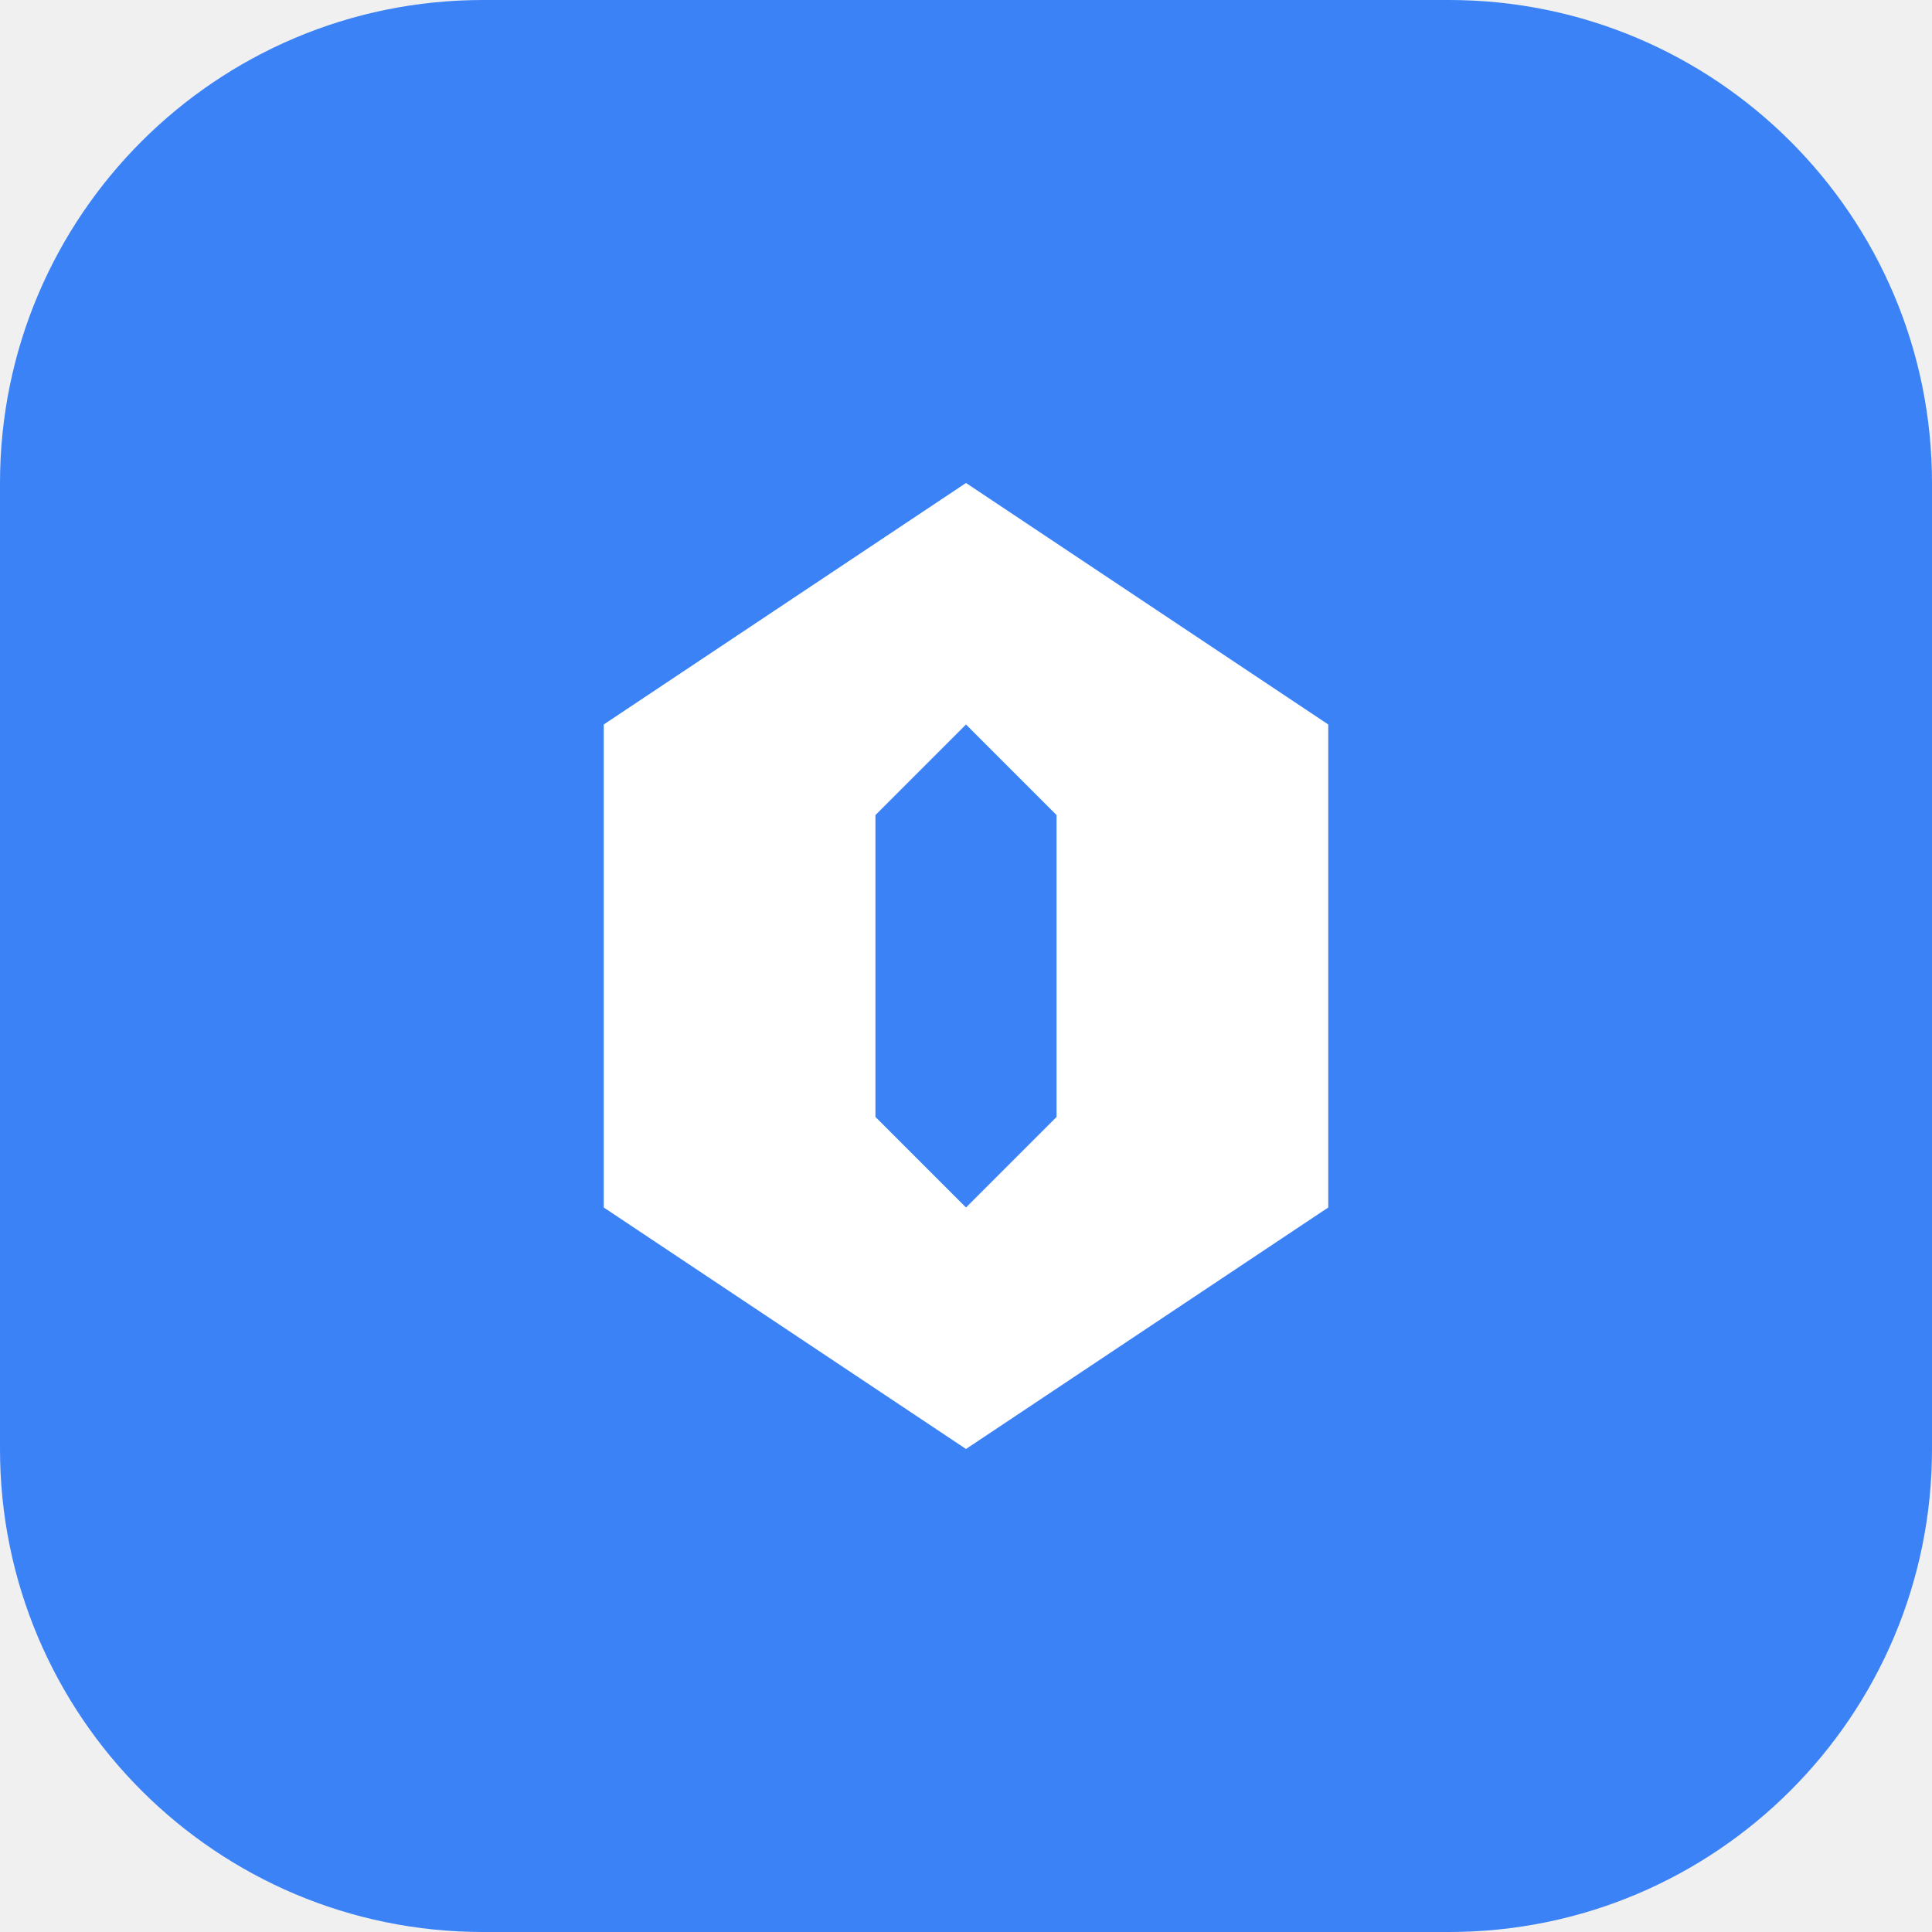
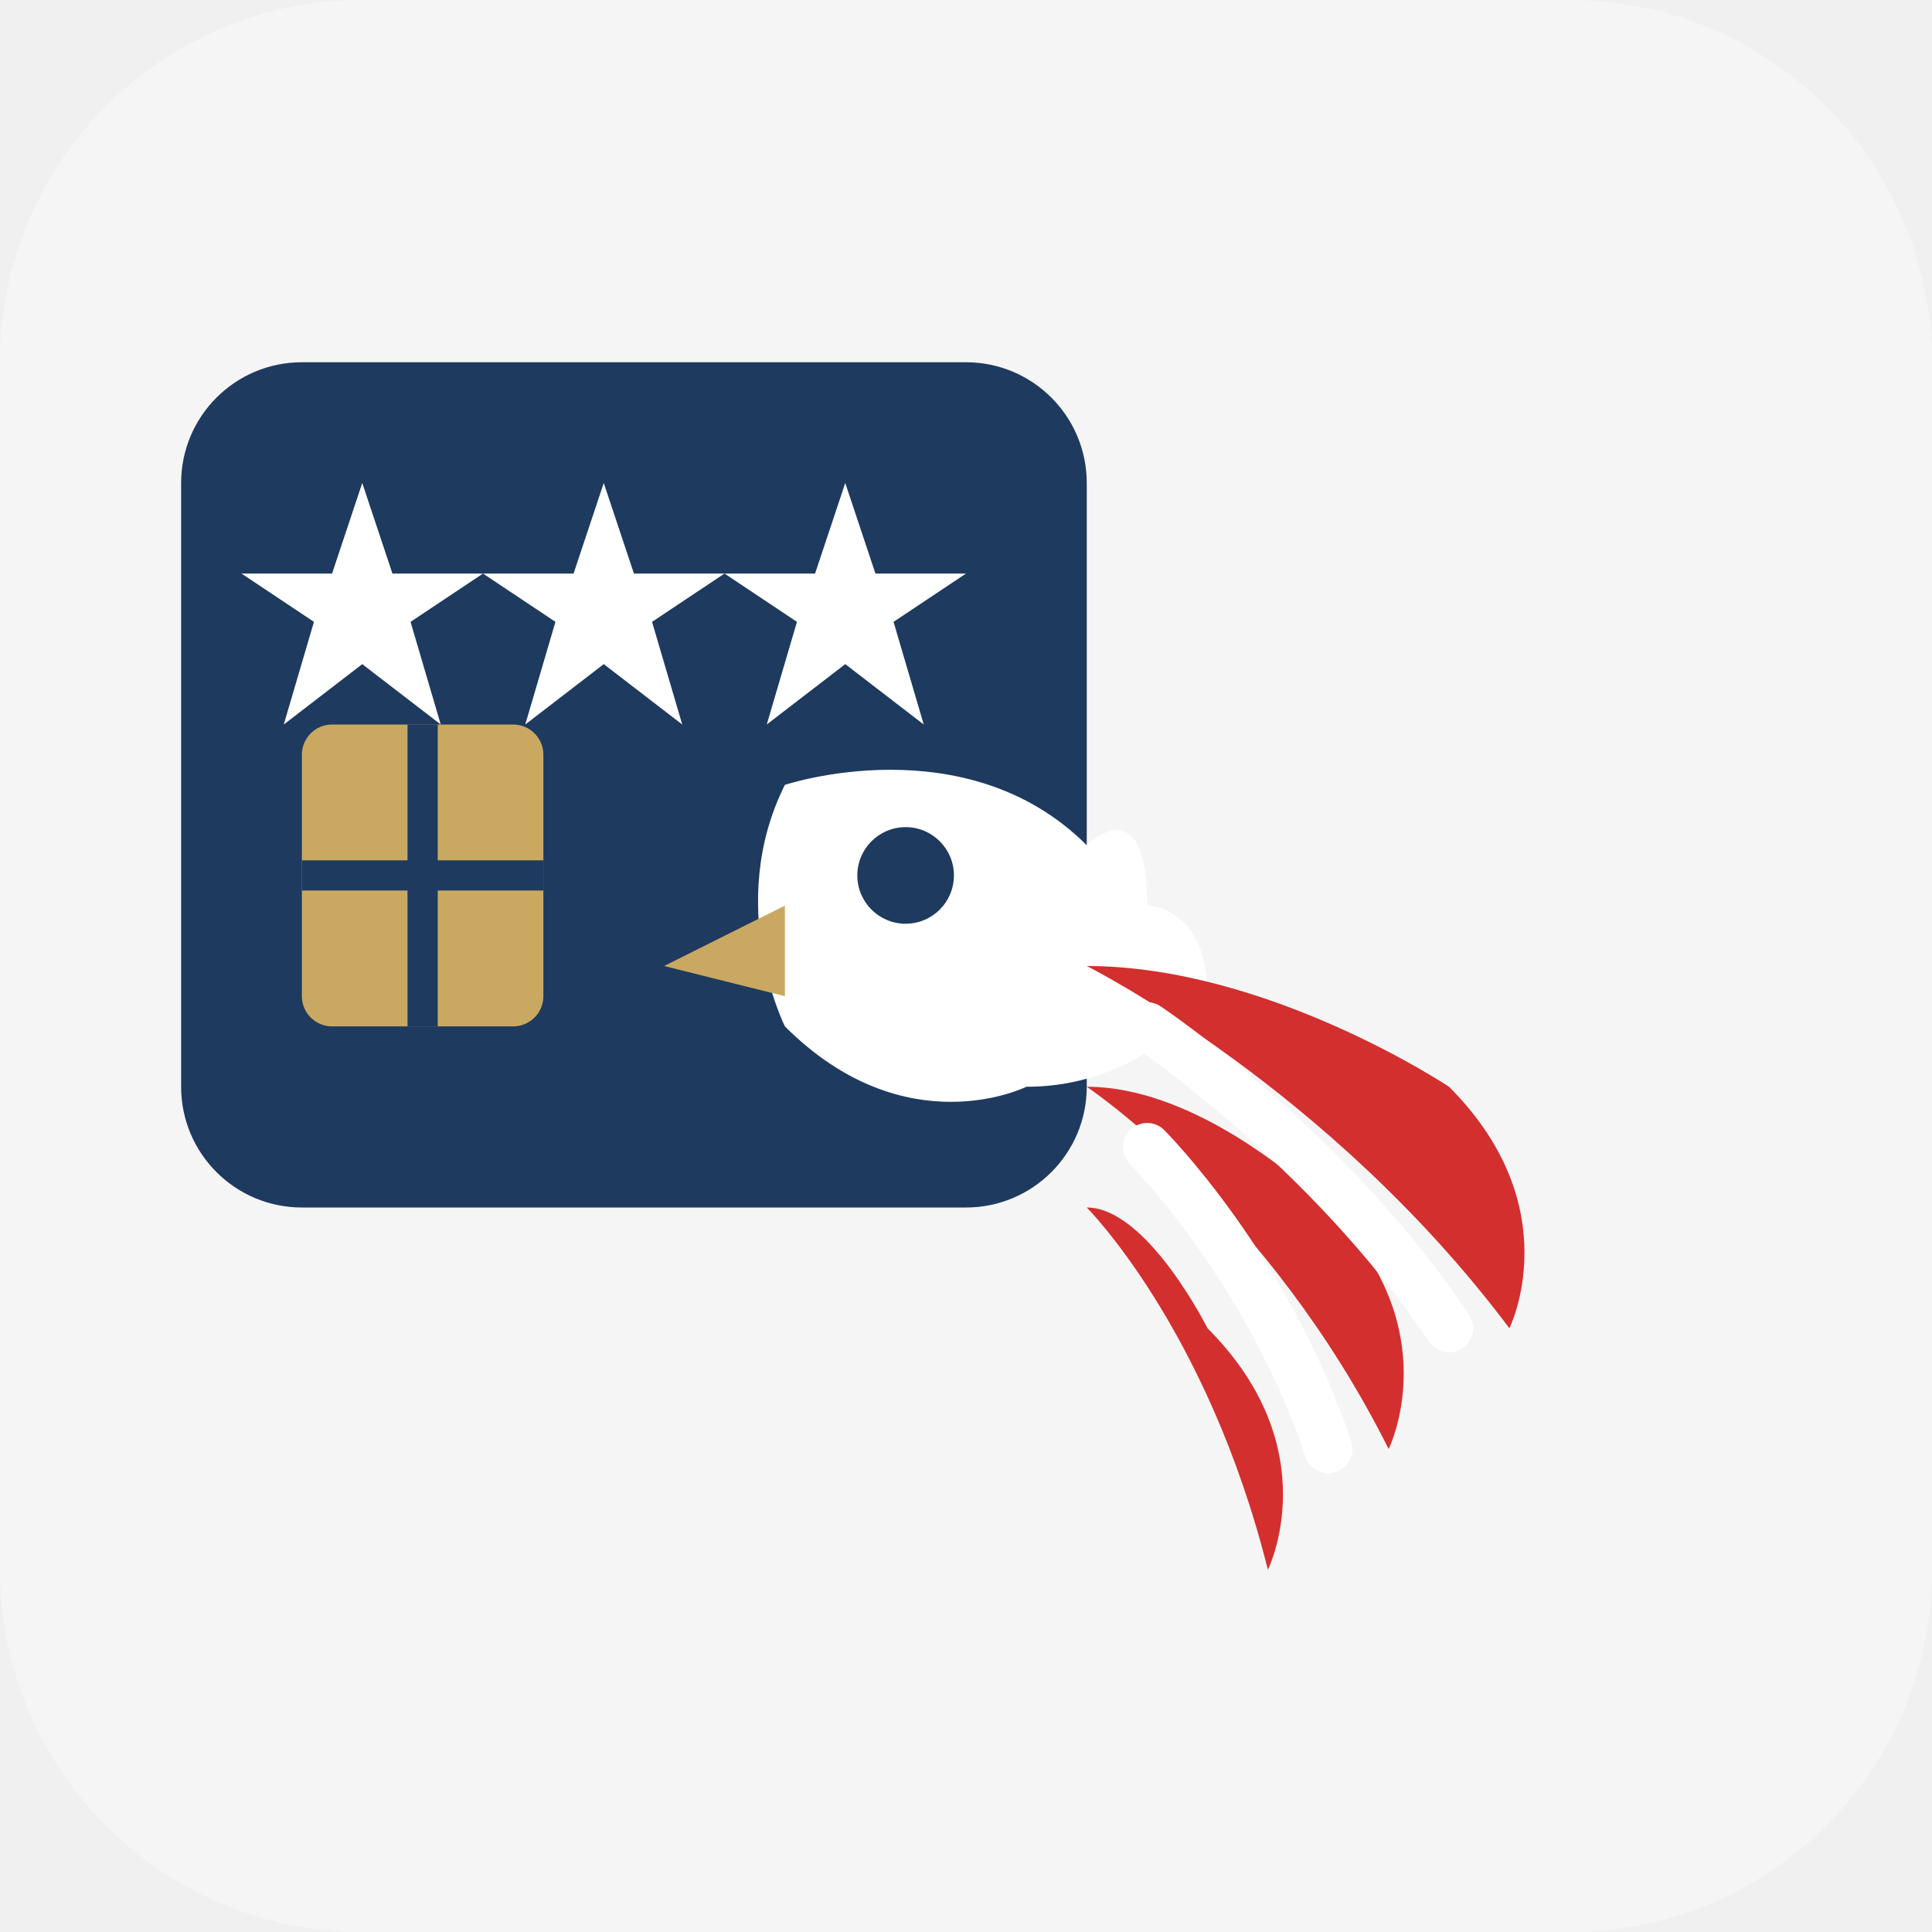
<svg xmlns="http://www.w3.org/2000/svg" width="32" height="32" viewBox="0 0 32 32" fill="none">
-   <rect width="32" height="32" rx="8" fill="#3B82F6" />
-   <path d="M16 8L22 12V20L16 24L10 20V12L16 8Z" fill="white" />
-   <path d="M14.5 13.5L16 12L17.5 13.5V18.5L16 20L14.5 18.5V13.5Z" fill="#3B82F6" />
+   <rect width="32" height="32" rx="6" fill="#F5F5F5" />
+   <rect x="3" y="6" width="15" height="14" rx="2" fill="#1E3A5F" />
+   <path d="M6 8L6.5 9.5L8 9.5L6.8 10.3L7.3 12L6 11L4.7 12L5.2 10.3L4 9.5L5.5 9.5L6 8Z" fill="white" />
+   <path d="M10 8L10.5 9.5L12 9.5L10.8 10.3L11.3 12L10 11L8.7 12L9.2 10.3L8 9.5L9.5 9.5L10 8Z" fill="white" />
+   <path d="M14 8L14.5 9.5L16 9.5L14.8 10.3L15.3 12L14 11L12.7 12L13.2 10.3L12 9.5L13.5 9.5L14 8Z" fill="white" />
+   <rect x="5" y="12" width="4" height="5" rx="0.5" fill="#C9A961" />
+   <line x1="7" y1="12" x2="7" y2="17" stroke="#1E3A5F" stroke-width="0.5" />
+   <line x1="5" y1="14.5" x2="9" y2="14.5" stroke="#1E3A5F" stroke-width="0.5" />
+   <path d="M13 13C13 13 16 12 18 14C18 14 19 13 19 15C19 15 20 15 20 16.5C20 16.5 19 18 17 18C17 18 15 19 13 17C13 17 12 15 13 13Z" fill="white" />
+   <path d="M13 15L11 16L13 16.5Z" fill="#C9A961" />
+   <circle cx="15" cy="14.5" r="0.8" fill="#1E3A5F" />
+   <path d="M18 16C18 16 22 18 25 22C25 22 26 20 24 18C24 18 21 16 18 16Z" fill="#D32F2F" />
+   <path d="M18 18C18 18 21 20 23 24C23 24 24 22 22 20C22 20 20 18 18 18Z" fill="#D32F2F" />
+   <path d="M18 20C18 20 20 22 21 26C21 26 22 24 20 22C20 22 19 20 18 20Z" fill="#D32F2F" />
+   <path d="M19 17C19 17 22 19 24 22" stroke="white" stroke-width="0.8" stroke-linecap="round" />
+   <path d="M19 19C19 19 21 21 22 24" stroke="white" stroke-width="0.8" stroke-linecap="round" />
</svg>
